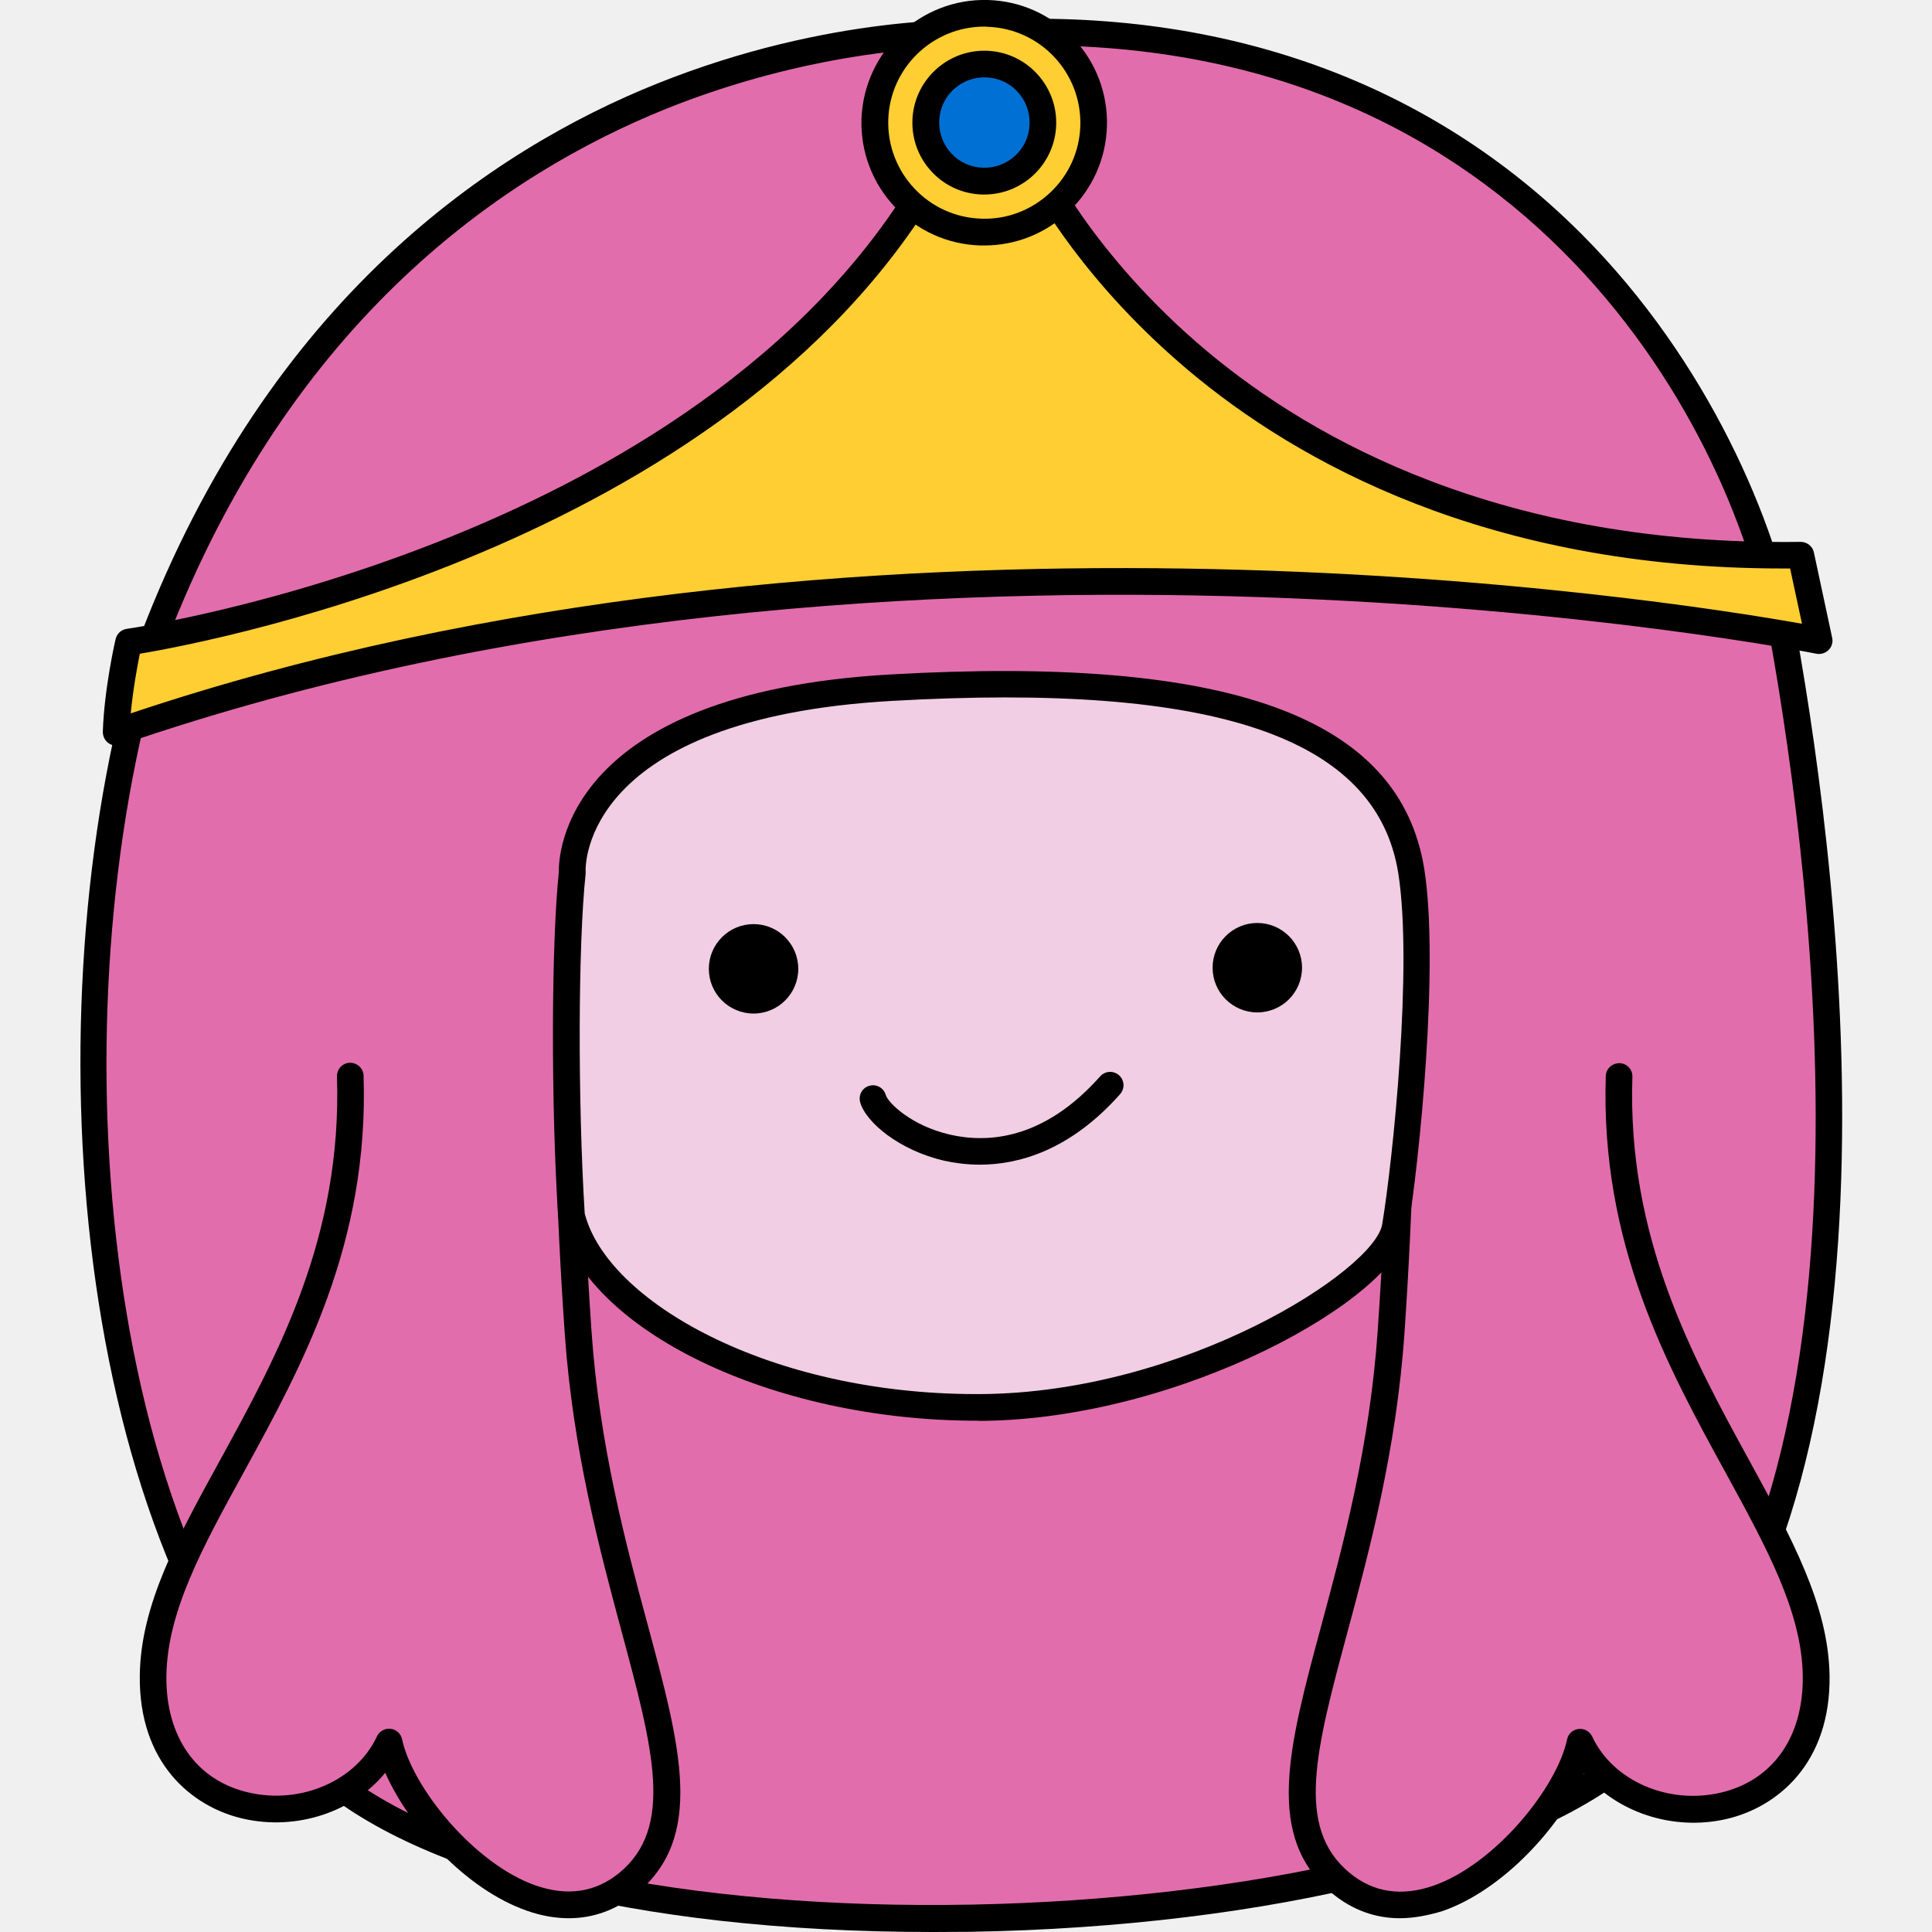
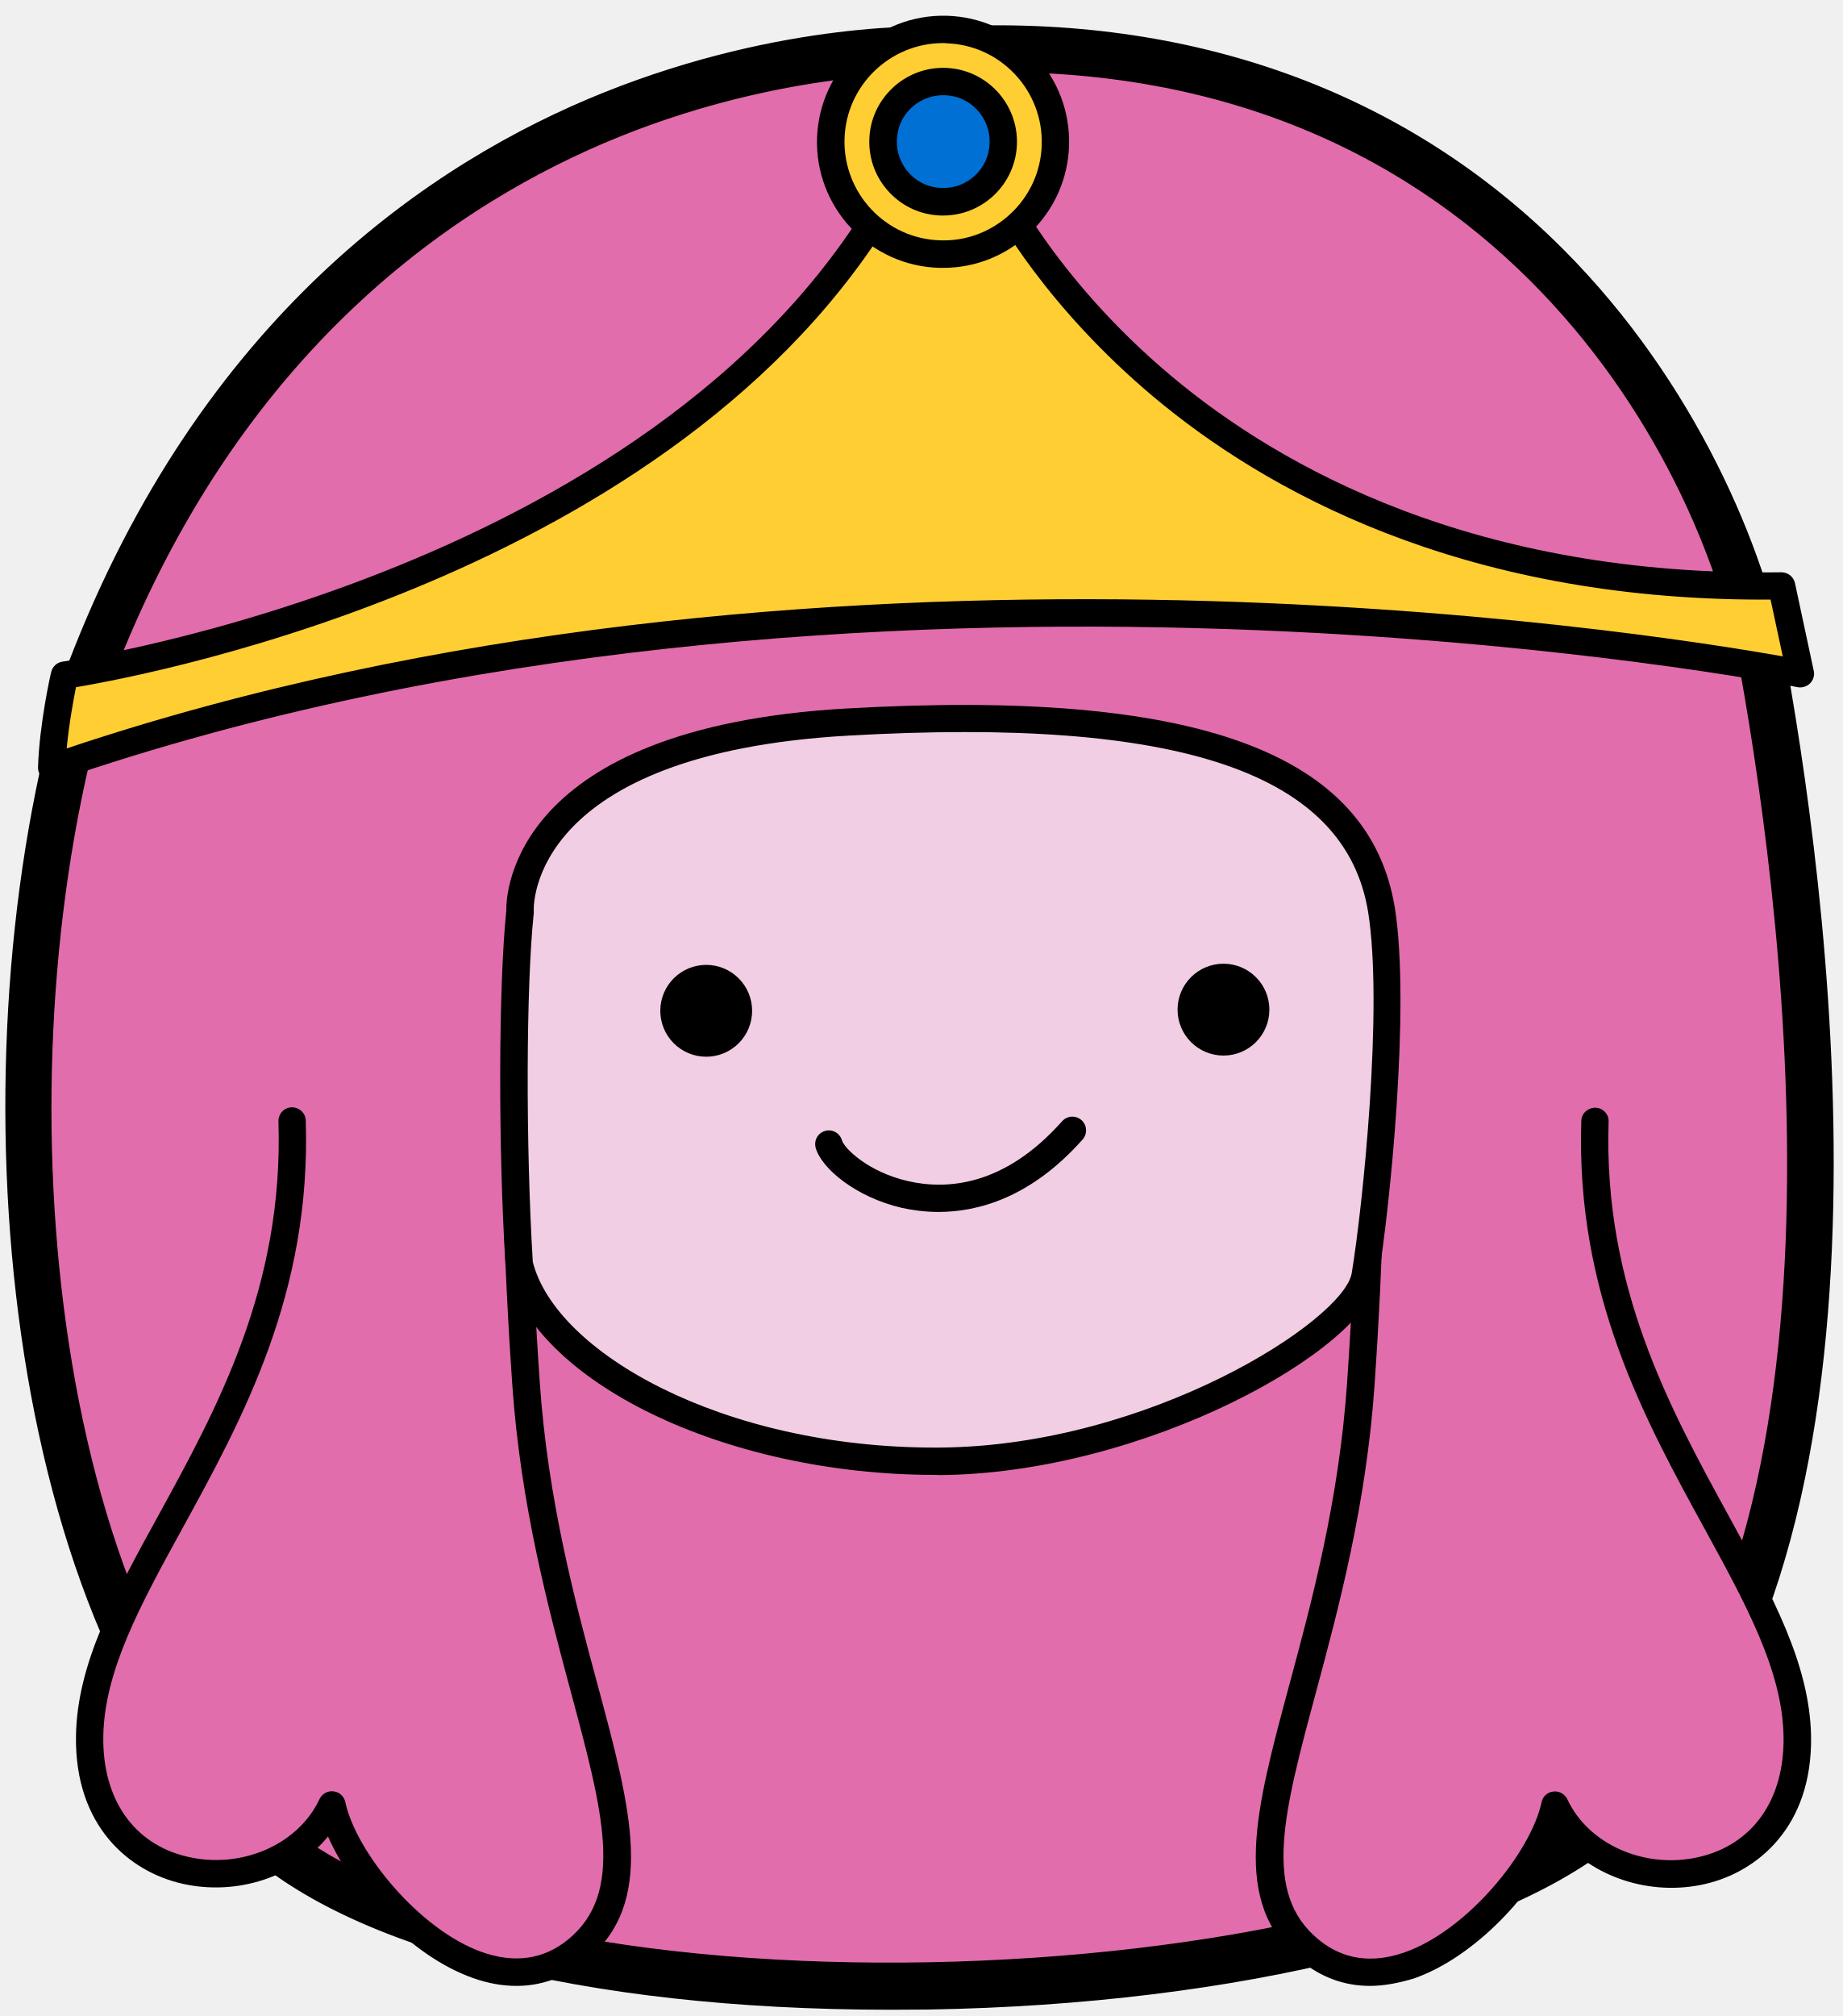
- <svg xmlns="http://www.w3.org/2000/svg" version="1.1" id="Слой_1" x="0px" y="0px" viewBox="0 0 1024 1024" style="enable-background:new 0 0 1024 1024;" xml:space="preserve">
-   <style type="text/css">
- 	.st0{fill:#E26DAC;}
- 	.st1{fill:#FECE33;}
- 	.st2{fill:#0070D4;}
- 	.st3{fill:#F1CEE3;}
- </style>
+ <svg xmlns="http://www.w3.org/2000/svg" viewBox="0 0 936 1024" width="936" height="1024">
+   <defs>
+     <clipPath id="artboard-13173435215345843752">
+       <rect x="0" y="0" width="936" height="1024" />
+     </clipPath>
+   </defs>
  <g>
-     <path class="st0" d="M523.1,17.7c0,0-311.9-18.4-441.5,320.3C20.7,531.7,44.7,810.2,163,932s583,105,702.7-2.6   S985.8,564,945.1,335.9C924.2,223.2,808.2,2.9,523.1,17.7z" />
-     <path d="M494.3,1024c-158.1,0-283-32.1-336.3-87C35,810.4,15.7,524,74.8,335.9C142.9,158.2,261.1,79.3,348.3,44.3   c92.1-36.9,167.9-34,174.8-33.7C648.7,4.2,757.7,43.4,838.2,124c67.7,67.8,103.2,153.3,113.8,210.7   c24.4,136.5,65.3,468.1-81.6,600.1c-57.3,51.5-197.2,86.5-356.5,89.1C507.3,1023.9,500.8,1024,494.3,1024z M515.1,24.7   c-21.6,0-87,2.8-162.1,33c-84.4,34-198.9,110.6-264.9,282.9c-57.8,183.8-39.5,463.6,79.9,586.6c116.4,119.8,577.8,100.6,692.9-2.9   c141.6-127.3,101.1-453,77.1-587.1C917,222.8,803,10.2,523.5,24.8c-0.3,0-0.5,0-0.8,0C522.5,24.8,519.9,24.7,515.1,24.7z" />
-     <path class="st1" d="M68.2,340.2c0,0,316.9-43.9,430.9-257.4c48,1.4,48,1.4,48,1.4s97.6,214.5,407.4,209.9   c4.9,22.8,9.7,45.3,9.7,45.3S484,242.1,61.6,388.1C62.2,366,68.2,340.2,68.2,340.2z" />
-     <path d="M61.6,395.2c-1.5,0-3-0.5-4.2-1.4c-1.9-1.4-2.9-3.6-2.9-5.9c0.7-22.5,6.5-48.2,6.8-49.2c0.7-2.9,3-5,5.9-5.4   c3.1-0.4,314.6-45.9,425.7-253.7c1.3-2.4,3.7-3.8,6.4-3.7l48,1.4c2.7,0.1,5.1,1.7,6.2,4.1c0.2,0.5,24.8,53.3,86.2,104.7   c56.6,47.4,157.1,103.4,314.7,101.1c3.3,0,6.3,2.3,7,5.6l9.7,45.3c0.5,2.3-0.2,4.7-1.9,6.4c-1.7,1.7-4.1,2.4-6.4,2   c-4.8-1-483.2-95.2-899,48.4C63.1,395,62.3,395.2,61.6,395.2z M74.1,346.5c-1.3,6.5-3.6,18.9-4.8,31.6   c382.6-128.4,813.5-60.4,885.8-47.5l-6.3-29.3c-1.4,0-2.7,0-4.1,0c-156.6,0-257.4-56.7-314.7-104.9   c-54.4-45.8-80.4-91.5-87.4-105.2L503.2,90C395,286.4,114.7,339.7,74.1,346.5z" />
-     <circle class="st1" cx="521.7" cy="65" r="58" />
-     <path d="M521.7,130.1c-0.7,0-1.3,0-2,0c-17.4-0.5-33.5-7.8-45.4-20.4c-11.9-12.6-18.2-29.2-17.7-46.5C457.8,27.3,487.9-1,523.6,0   C541,0.5,557.1,7.8,569,20.4c11.9,12.6,18.2,29.2,17.7,46.5s-7.8,33.5-20.4,45.4C554.1,123.8,538.4,130.1,521.7,130.1z M521.7,14.1   c-27.4,0-50.1,21.9-50.9,49.4c-0.8,28.1,21.3,51.6,49.4,52.4c13.5,0.5,26.5-4.5,36.4-13.8c9.9-9.3,15.6-21.9,16-35.5   c0.8-28.1-21.3-51.6-49.4-52.4C522.7,14.1,522.2,14.1,521.7,14.1z" />
-     <circle class="st2" cx="521.7" cy="65" r="31" />
-     <path d="M521.7,103.1c-0.4,0-0.8,0-1.1,0c-10.2-0.3-19.6-4.5-26.6-11.9c-7-7.4-10.7-17.1-10.4-27.3c0.6-21,18.2-37.6,39.2-37   c21,0.6,37.6,18.2,37,39.2C559.2,86.8,542.2,103.1,521.7,103.1z M521.7,41c-6.1,0-11.9,2.3-16.4,6.5c-4.7,4.4-7.3,10.3-7.5,16.7   c-0.2,6.4,2.1,12.5,6.5,17.2c4.4,4.7,10.3,7.3,16.7,7.5c6.4,0.2,12.5-2.1,17.2-6.5c4.7-4.4,7.3-10.3,7.5-16.7   c0.2-6.4-2.1-12.5-6.5-17.2c-4.4-4.7-10.3-7.3-16.7-7.5C522.2,41.1,521.9,41,521.7,41z" />
-     <path class="st0" d="M312.1,432.1c-10.7,19.9-15.8,128.7-5.8,273.8c10.5,152.5,81.3,247.2,26.4,292.3   c-48.6,39.9-117.8-34.3-126.5-74.9c-25.2,54.1-126.3,49.5-125-35.4c1.2-84.9,109.3-167.7,104.4-317.5" />
-     <path d="M301.5,1016.7c-7.2,0-14.7-1.3-22.3-4c-32.1-11.2-62.5-44.6-75-73.1c-17,20.7-46.9,30.9-75.5,24.3   c-26.9-6.2-55.3-29.4-54.6-76.1c0.5-37.3,20-72.9,42.6-114c30.3-55.3,64.7-118,61.9-203.2c-0.1-3.9,2.9-7.2,6.8-7.3   c3.8-0.1,7.2,2.9,7.3,6.8c2.9,89-32.4,153.5-63.6,210.4C107.4,820,88.7,854.1,88.2,888c-0.5,32.5,15.9,55.8,43.7,62.1   c27.8,6.4,57-6.4,67.9-29.8c1.3-2.7,4.2-4.4,7.2-4c3,0.3,5.5,2.6,6.1,5.5c5.5,25.8,38.3,66.1,70.7,77.5c16.9,5.9,31.8,3.7,44.4-6.6   c29.2-24,18.1-65.5,1.2-128.2c-11.5-42.8-25.8-96-30.1-158.1c-9.3-134-6.4-253.4,6.7-277.6c1.8-3.4,6.1-4.7,9.6-2.9   c3.4,1.8,4.7,6.1,2.9,9.6c-8.8,16.3-15.4,119.2-5,269.9c4.2,60.8,18.3,113.2,29.7,155.4c17.7,65.6,30.4,113-5.8,142.8   C326.6,1012.3,314.5,1016.7,301.5,1016.7z" />
-     <path class="st0" d="M731.3,432.1c10.7,19.9,15.8,128.7,5.8,273.8c-10.5,152.5-81.3,247.2-26.4,292.3   c48.6,39.9,117.8-34.3,126.5-74.9c25.2,54.1,126.3,49.5,125-35.4S852.9,720.2,857.8,570.4" />
-     <path d="M741.9,1016.7c-13,0-25.1-4.4-35.6-13c-36.3-29.8-23.5-77.2-5.8-142.8c11.4-42.2,25.5-94.6,29.7-155.4   c10.4-150.7,3.8-253.6-5-269.9c-1.8-3.4-0.6-7.7,2.9-9.6c3.4-1.9,7.7-0.6,9.6,2.9c13,24.2,15.9,143.6,6.7,277.6   c-4.3,62.1-18.6,115.4-30.1,158.1c-16.9,62.8-28.1,104.2,1.2,128.2c12.5,10.3,27.5,12.5,44.4,6.6c32.5-11.4,65.2-51.7,70.7-77.5   c0.6-3,3.1-5.2,6.1-5.5c3-0.4,5.9,1.3,7.2,4c10.9,23.4,40.1,36.2,67.9,29.8c27.8-6.4,44.2-29.6,43.7-62.1   c-0.5-33.8-19.2-67.9-40.8-107.4c-31.2-56.9-66.5-121.4-63.6-210.4c0.1-3.9,3.4-6.8,7.3-6.8c3.9,0.1,7,3.4,6.8,7.3   c-2.8,85.1,31.6,147.8,61.9,203.2c22.5,41.1,42,76.7,42.6,114c0.7,46.7-27.8,69.9-54.6,76.1c-28.6,6.6-58.5-3.7-75.5-24.3   c-12.5,28.5-42.9,61.9-75,73.1C756.6,1015.3,749.1,1016.7,741.9,1016.7z" />
-     <path class="st3" d="M303.4,462.3c0,0-4.6-87.9,168.8-97.8c173.4-9.9,263.6,20.2,276,97.1c8.1,51.7-3.4,157.5-8.5,188.4   s-112.4,95.3-220,95.9c-107.6,0.6-203.6-47.6-216.7-101.8C299,581.2,299.5,498.5,303.4,462.3z" />
-     <path d="M517.6,753c-108.2,0-207.3-47.9-221.6-107.2c-0.1-0.4-0.2-0.8-0.2-1.2c-3.8-60.8-3.6-144.2,0.4-182.5   c-0.2-9,2.8-94.7,175.4-104.6c180.3-10.3,270.3,22.4,283.3,103.1c8,50.8-2.7,155.5-8.6,190.7c-6.1,37-120.6,101.2-226.9,101.8   C518.9,753,518.3,753,517.6,753z M309.9,643.1c11.8,46.6,97.6,95.8,207.6,95.8c0.7,0,1.3,0,2,0c108.3-0.6,209-65.6,213.1-90   c5.7-34.5,16.3-137,8.5-186.2c-11.6-72-97-101-268.6-91.2c-163.4,9.4-162.3,87.2-162.1,90.5c0,0.3,0,0.7,0,1.1   C306.4,500.4,306.2,582.7,309.9,643.1z" />
-     <path d="M519.3,617.3c-7.3,0-13.8-1-18.9-2.1c-23.7-5.5-41.5-20.3-44.5-31c-1-3.8,1.1-7.7,4.9-8.7c3.7-1.1,7.6,1.1,8.7,4.9   c1.1,3.9,13.2,16.2,34.1,21c19.7,4.5,49.5,2.9,79.5-30.9c2.6-2.9,7-3.2,10-0.6c2.9,2.6,3.2,7,0.6,10   C567,610,539.6,617.3,519.3,617.3z" />
-     <circle cx="666.4" cy="512.9" r="23.7" />
-     <circle cx="399.4" cy="513.5" r="23.7" />
+     <rect fill="#ffffff" fill-opacity="0" x="0" y="0" width="936" height="1024" />
+     <g clip-path="url(#artboard-13173435215345843752)">
+       <g>
+         <g transform="matrix(0.9842724,0,0,0.9842724,-34.32952,7.999596)">
+           <g>
+             <path d="M523.1,17.7 C523.1,17.7 211.2,-0.7 81.6,338 C20.7,531.7 44.7,810.2 163,932 C281.3,1053.8 746,1037 865.7,929.4 C985.4,821.8 985.8,564 945.1,335.9 C924.2,223.2 808.2,2.9 523.1,17.7 C523.1,17.7 523.1,17.7 523.1,17.7 Z" fill="#e26dac" />
+           </g>
+           <g>
+             <path d="M494.3,1024 C336.2,1024 211.3,991.9 158,937 C35,810.4 15.7,524 74.8,335.9 C142.9,158.2 261.1,79.3 348.3,44.3 C440.4,7.4 516.2,10.3 523.1,10.6 C648.7,4.2 757.7,43.4 838.2,124 C905.9,191.8 941.4,277.3 952,334.7 C976.4,471.2 1017.3,802.8 870.4,934.8 C813.1,986.3 673.2,1021.3 513.9,1023.9 C507.3,1023.9 500.8,1024 494.3,1024 C494.3,1024 494.3,1024 494.3,1024 ZM515.1,24.7 C493.5,24.7 428.1,27.5 353,57.7 C268.6,91.7 154.1,168.3 88.1,340.6 C30.3,524.4 48.6,804.2 168,927.2 C284.4,1047 745.8,1027.8 860.9,924.3 C1002.5,797 962,471.3 938,337.2 C917,222.8 803,10.2 523.5,24.8 C523.2,24.8 523,24.8 522.7,24.8 C522.5,24.8 519.9,24.7 515.1,24.7 C515.1,24.7 515.1,24.7 515.1,24.7 Z" fill="#000000" stroke-width="10" stroke-linejoin="bevel" stroke="#000000" />
+           </g>
+           <g>
+             <path d="M68.2,340.2 C68.2,340.2 385.1,296.3 499.1,82.8 C547.1,84.2 547.1,84.2 547.1,84.2 C547.1,84.2 644.7,298.7 954.5,294.1 C959.4,316.9 964.2,339.4 964.2,339.4 C964.2,339.4 484,242.1 61.6,388.1 C62.2,366 68.2,340.2 68.2,340.2 C68.2,340.2 68.2,340.2 68.2,340.2 Z" fill="#fece33" />
+           </g>
+           <g>
+             <path d="M61.6,395.2 C60.1,395.2 58.6,394.7 57.4,393.8 C55.5,392.4 54.5,390.2 54.5,387.9 C55.2,365.4 61,339.7 61.3,338.7 C62,335.8 64.3,333.7 67.2,333.3 C70.3,332.9 381.8,287.4 492.9,79.6 C494.2,77.2 496.6,75.8 499.3,75.9 C499.3,75.9 547.3,77.3 547.3,77.3 C550,77.4 552.4,79 553.5,81.4 C553.7,81.9 578.3,134.7 639.7,186.1 C696.3,233.5 796.8,289.5 954.4,287.2 C957.7,287.2 960.7,289.5 961.4,292.8 C961.4,292.8 971.1,338.1 971.1,338.1 C971.6,340.4 970.9,342.8 969.2,344.5 C967.5,346.2 965.1,346.9 962.8,346.5 C958,345.5 479.6,251.3 63.8,394.9 C63.1,395 62.3,395.2 61.6,395.2 C61.6,395.2 61.6,395.2 61.6,395.2 ZM74.1,346.5 C72.8,353 70.5,365.4 69.3,378.1 C451.9,249.7 882.8,317.7 955.1,330.6 C955.1,330.6 948.8,301.3 948.8,301.3 C947.4,301.3 946.1,301.3 944.7,301.3 C788.1,301.3 687.3,244.6 630,196.4 C575.6,150.6 549.6,104.9 542.6,91.2 C542.6,91.2 503.2,90 503.2,90 C395,286.4 114.7,339.7 74.1,346.5 C74.1,346.5 74.1,346.5 74.1,346.5 Z" fill="#000000" />
+           </g>
+           <g>
+             <path d="M579.7,65 C579.7,97.033 553.733,123 521.7,123 C489.668,123 463.7,97.033 463.7,65 C463.7,32.967 489.668,7 521.7,7 C553.733,7 579.7,32.967 579.7,65 C579.7,65 579.7,65 579.7,65 Z" fill="#fece33" />
+           </g>
+           <g>
+             <path d="M521.7,130.1 C521,130.1 520.4,130.1 519.7,130.1 C502.3,129.6 486.2,122.3 474.3,109.7 C462.4,97.1 456.1,80.5 456.6,63.2 C457.8,27.3 487.9,-1 523.6,0 C541,0.5 557.1,7.8 569,20.4 C580.9,33 587.2,49.6 586.7,66.9 C586.2,84.2 578.9,100.4 566.3,112.3 C554.1,123.8 538.4,130.1 521.7,130.1 C521.7,130.1 521.7,130.1 521.7,130.1 ZM521.7,14.1 C494.3,14.1 471.6,36 470.8,63.5 C470,91.6 492.1,115.1 520.2,115.9 C533.7,116.4 546.7,111.4 556.6,102.1 C566.5,92.8 572.2,80.2 572.6,66.6 C573.4,38.5 551.3,15 523.2,14.2 C522.7,14.1 522.2,14.1 521.7,14.1 C521.7,14.1 521.7,14.1 521.7,14.1 Z" fill="#000000" />
+           </g>
+           <g>
+             <path d="M552.7,65 C552.7,82.121 538.821,96 521.7,96 C504.579,96 490.7,82.121 490.7,65 C490.7,47.879 504.579,34 521.7,34 C538.821,34 552.7,47.879 552.7,65 C552.7,65 552.7,65 552.7,65 Z" fill="#0070d4" />
+           </g>
+           <g>
+             <path d="M521.7,103.1 C521.3,103.1 520.9,103.1 520.6,103.1 C510.4,102.8 501,98.6 494,91.2 C487,83.8 483.3,74.1 483.6,63.9 C484.2,42.9 501.8,26.3 522.8,26.9 C543.8,27.5 560.4,45.1 559.8,66.1 C559.2,86.8 542.2,103.1 521.7,103.1 C521.7,103.1 521.7,103.1 521.7,103.1 ZM521.7,41 C515.6,41 509.8,43.3 505.3,47.5 C500.6,51.9 498,57.8 497.8,64.2 C497.6,70.6 499.9,76.7 504.3,81.4 C508.7,86.1 514.6,88.7 521,88.9 C527.4,89.1 533.5,86.8 538.2,82.4 C542.9,78 545.5,72.1 545.7,65.7 C545.9,59.3 543.6,53.2 539.2,48.5 C534.8,43.8 528.9,41.2 522.5,41 C522.2,41.1 521.9,41 521.7,41 C521.7,41 521.7,41 521.7,41 Z" fill="#000000" />
+           </g>
+           <g>
+             <path d="M312.1,432.1 C301.4,452 296.3,560.8 306.3,705.9 C316.8,858.4 387.6,953.1 332.7,998.2 C284.1,1038.1 214.9,963.9 206.2,923.3 C181,977.4 79.9,972.8 81.2,887.9 C82.4,803 190.5,720.2 185.6,570.4" fill="#e26dac" />
+           </g>
+           <g>
+             <path d="M301.5,1016.7 C294.3,1016.7 286.8,1015.4 279.2,1012.7 C247.1,1001.5 216.7,968.1 204.2,939.6 C187.2,960.3 157.3,970.5 128.7,963.9 C101.8,957.7 73.4,934.5 74.1,887.8 C74.6,850.5 94.1,814.9 116.7,773.8 C147,718.5 181.4,655.8 178.6,570.6 C178.5,566.7 181.5,563.4 185.4,563.3 C189.2,563.2 192.6,566.2 192.7,570.1 C195.6,659.1 160.3,723.6 129.1,780.5 C107.4,820 88.7,854.1 88.2,888 C87.7,920.5 104.1,943.8 131.9,950.1 C159.7,956.5 188.9,943.7 199.8,920.3 C201.1,917.6 204,915.9 207,916.3 C210,916.6 212.5,918.9 213.1,921.8 C218.6,947.6 251.4,987.9 283.8,999.3 C300.7,1005.2 315.6,1003 328.2,992.7 C357.4,968.7 346.3,927.2 329.4,864.5 C317.9,821.7 303.6,768.5 299.3,706.4 C290,572.4 292.9,453 306,428.8 C307.8,425.4 312.1,424.1 315.6,425.9 C319,427.7 320.3,432 318.5,435.5 C309.7,451.8 303.1,554.7 313.5,705.4 C317.7,766.2 331.8,818.6 343.2,860.8 C360.9,926.4 373.6,973.8 337.4,1003.6 C326.6,1012.3 314.5,1016.7 301.5,1016.7 C301.5,1016.7 301.5,1016.7 301.5,1016.7 Z" fill="#000000" />
+           </g>
+           <g>
+             <path d="M731.3,432.1 C742,452 747.1,560.8 737.1,705.9 C726.6,858.4 655.8,953.1 710.7,998.2 C759.3,1038.1 828.5,963.9 837.2,923.3 C862.4,977.4 963.5,972.8 962.2,887.9 C960.9,803 852.9,720.2 857.8,570.4" fill="#e26dac" />
+           </g>
+           <g>
+             <path d="M741.9,1016.7 C728.9,1016.7 716.8,1012.3 706.3,1003.7 C670,973.9 682.8,926.5 700.5,860.9 C711.9,818.7 726,766.3 730.2,705.5 C740.6,554.8 734,451.9 725.2,435.6 C723.4,432.2 724.6,427.9 728.1,426 C731.5,424.1 735.8,425.4 737.7,428.9 C750.7,453.1 753.6,572.5 744.4,706.5 C740.1,768.6 725.8,821.9 714.3,864.6 C697.4,927.4 686.2,968.8 715.5,992.8 C728,1003.1 743,1005.3 759.9,999.4 C792.4,988 825.1,947.7 830.6,921.9 C831.2,918.9 833.7,916.7 836.7,916.4 C839.7,916 842.6,917.7 843.9,920.4 C854.8,943.8 884,956.6 911.8,950.2 C939.6,943.8 956,920.6 955.5,888.1 C955,854.3 936.3,820.2 914.7,780.7 C883.5,723.8 848.2,659.3 851.1,570.3 C851.2,566.4 854.5,563.5 858.4,563.5 C862.3,563.6 865.4,566.9 865.2,570.8 C862.4,655.9 896.8,718.6 927.1,774 C949.6,815.1 969.1,850.7 969.7,888 C970.4,934.7 941.9,957.9 915.1,964.1 C886.5,970.7 856.6,960.4 839.6,939.8 C827.1,968.3 796.7,1001.7 764.6,1012.9 C756.6,1015.3 749.1,1016.7 741.9,1016.7 C741.9,1016.7 741.9,1016.7 741.9,1016.7 Z" fill="#000000" />
+           </g>
+           <g>
+             <path d="M303.4,462.3 C303.4,462.3 298.8,374.4 472.2,364.5 C645.6,354.6 735.8,384.7 748.2,461.6 C756.3,513.3 744.8,619.1 739.7,650 C734.6,680.9 627.3,745.3 519.7,745.9 C412.1,746.5 316.1,698.3 303,644.1 C299,581.2 299.5,498.5 303.4,462.3 C303.4,462.3 303.4,462.3 303.4,462.3 Z" fill="#f1cee3" />
+           </g>
+           <g>
+             <path d="M517.6,753 C409.4,753 310.3,705.1 296,645.8 C295.9,645.4 295.8,645 295.8,644.6 C292,583.8 292.2,500.4 296.2,462.1 C296,453.1 299,367.4 471.6,357.5 C651.9,347.2 741.9,379.9 754.9,460.6 C762.9,511.4 752.2,616.1 746.3,651.3 C740.2,688.3 625.7,752.5 519.4,753.1 C518.9,753 518.3,753 517.6,753 C517.6,753 517.6,753 517.6,753 ZM309.9,643.1 C321.7,689.7 407.5,738.9 517.5,738.9 C518.2,738.9 518.8,738.9 519.5,738.9 C627.8,738.3 728.5,673.3 732.6,648.9 C738.3,614.4 748.9,511.9 741.1,462.7 C729.5,390.7 644.1,361.7 472.5,371.5 C309.1,380.9 310.2,458.7 310.4,462 C310.4,462.3 310.4,462.7 310.4,463.1 C306.4,500.4 306.2,582.7 309.9,643.1 C309.9,643.1 309.9,643.1 309.9,643.1 Z" fill="#000000" />
+           </g>
+           <g>
+             <path d="M519.3,617.3 C512,617.3 505.5,616.3 500.4,615.2 C476.7,609.7 458.9,594.9 455.9,584.2 C454.9,580.4 457,576.5 460.8,575.5 C464.5,574.4 468.4,576.6 469.5,580.4 C470.6,584.3 482.7,596.6 503.6,601.4 C523.3,605.9 553.1,604.3 583.1,570.5 C585.7,567.6 590.1,567.3 593.1,569.9 C596,572.5 596.3,576.9 593.7,579.9 C567,610 539.6,617.3 519.3,617.3 C519.3,617.3 519.3,617.3 519.3,617.3 Z" fill="#000000" />
+           </g>
+           <g>
+             <path d="M690.1,512.9 C690.1,519.186 687.603,525.214 683.158,529.658 C678.714,534.103 672.686,536.6 666.4,536.6 C660.114,536.6 654.086,534.103 649.642,529.658 C645.197,525.214 642.7,519.186 642.7,512.9 C642.7,506.614 645.197,500.586 649.642,496.142 C654.086,491.697 660.114,489.2 666.4,489.2 C672.686,489.2 678.714,491.697 683.158,496.142 C687.603,500.586 690.1,506.614 690.1,512.9 C690.1,512.9 690.1,512.9 690.1,512.9 Z" fill="#000000" />
+           </g>
+           <g>
+             <path d="M423.1,513.5 C423.1,519.786 420.603,525.814 416.158,530.258 C411.714,534.703 405.686,537.2 399.4,537.2 C393.114,537.2 387.086,534.703 382.642,530.258 C378.197,525.814 375.7,519.786 375.7,513.5 C375.7,507.214 378.197,501.186 382.642,496.742 C387.086,492.297 393.114,489.8 399.4,489.8 C405.686,489.8 411.714,492.297 416.158,496.742 C420.603,501.186 423.1,507.214 423.1,513.5 C423.1,513.5 423.1,513.5 423.1,513.5 Z" fill="#000000" />
+           </g>
+         </g>
+       </g>
+     </g>
  </g>
</svg>
